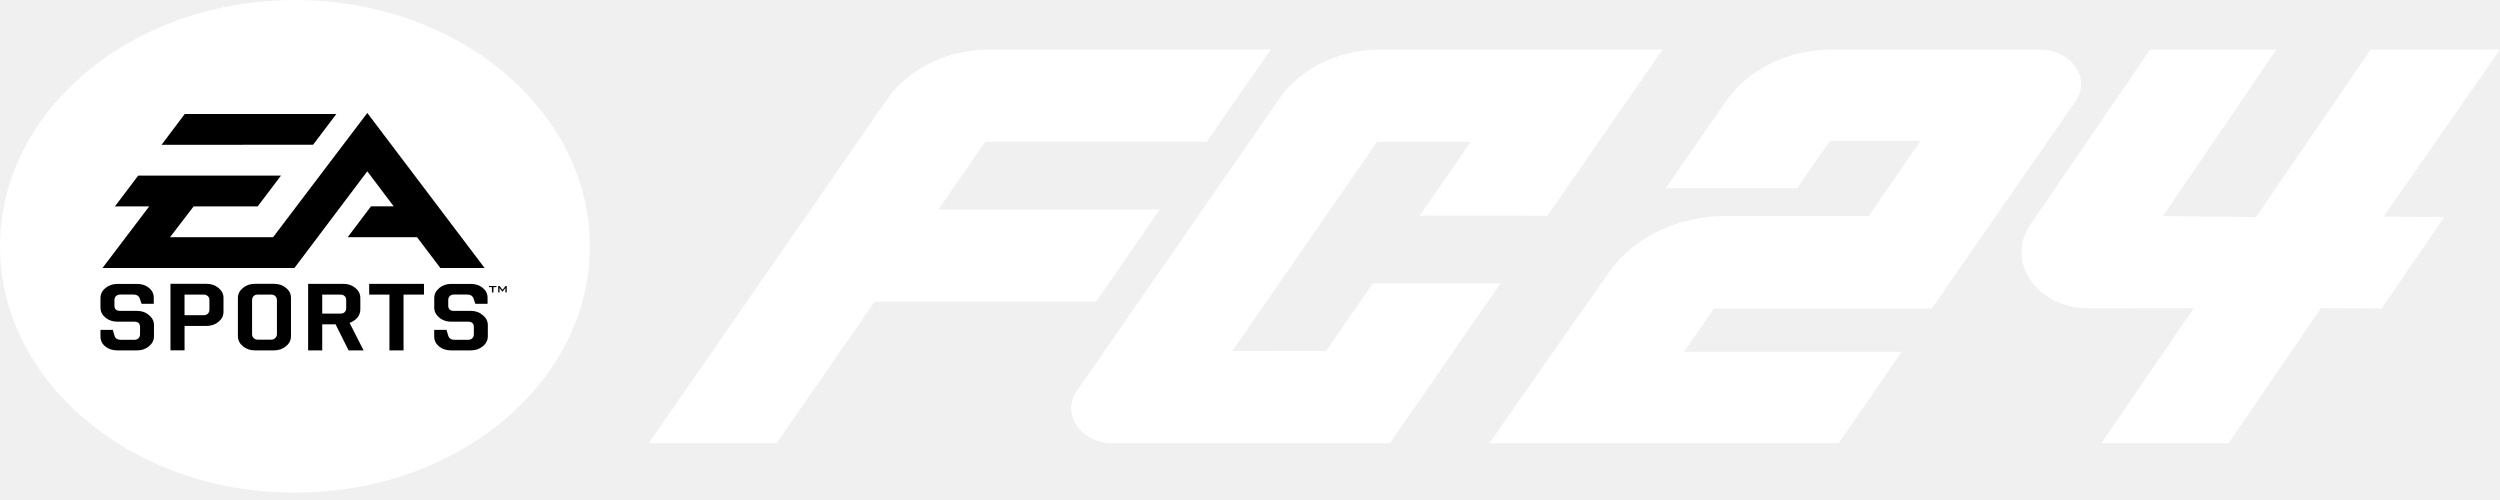
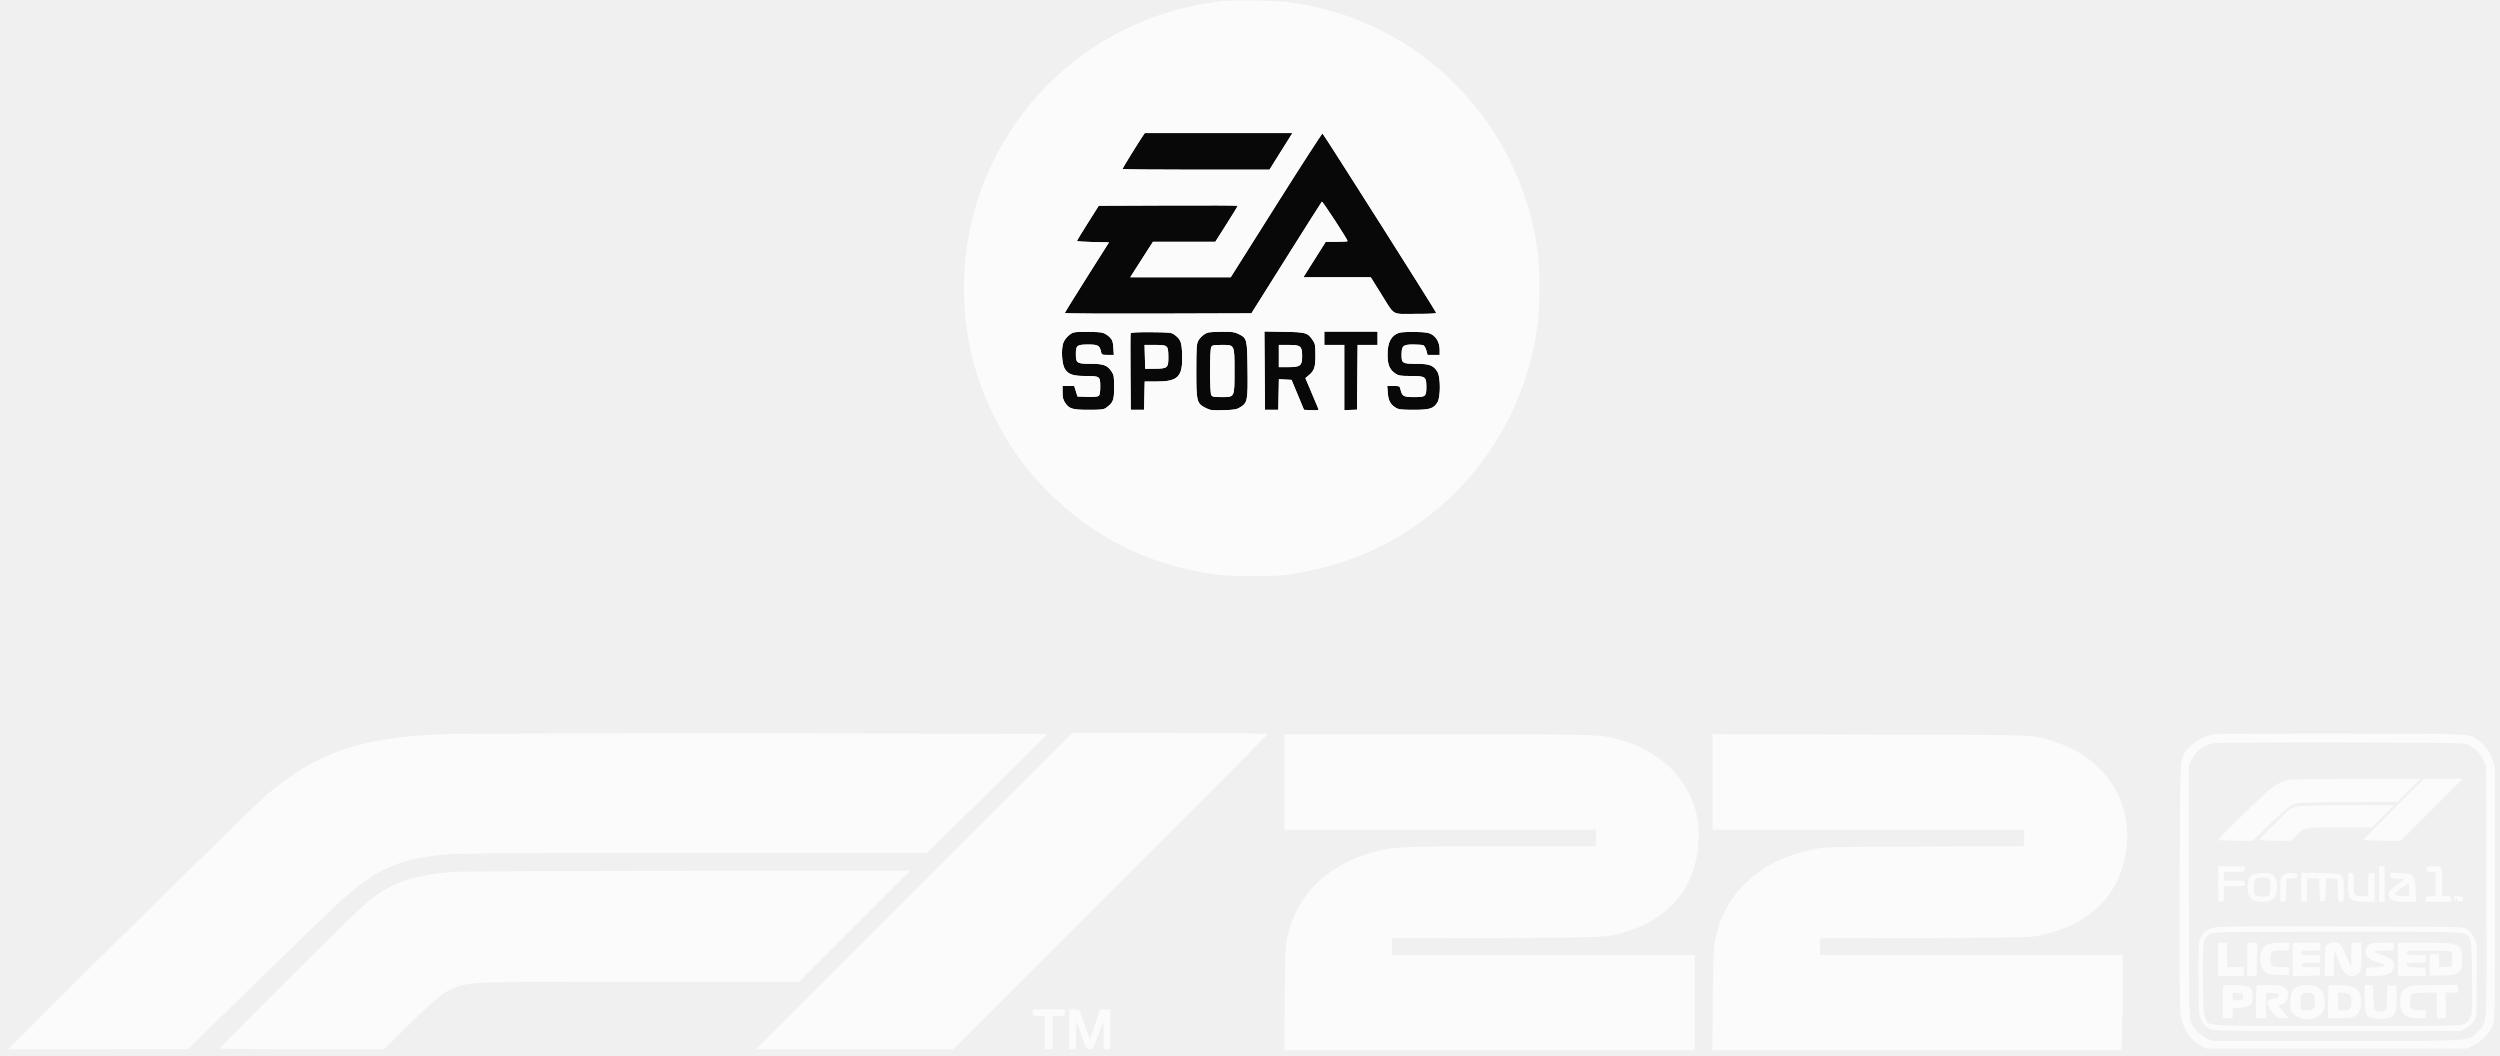
- <svg xmlns="http://www.w3.org/2000/svg" width="250" height="50" viewBox="0 0 250 50" fill="none">
-   <g id="EA_Sports_FC_24_logo 2" clip-path="url(#clip0_35_648)">
-     <g id="Clip path group">
-       <mask id="mask0_35_648" style="mask-type:luminance" maskUnits="userSpaceOnUse" x="0" y="0" width="250" height="50">
-         <g id="clip0_1092_23022">
-           <path id="Vector" d="M250 0H0V49.27H250V0Z" fill="white" />
-         </g>
-       </mask>
-       <g mask="url(#mask0_35_648)">
-         <g id="Group">
-           <path id="Vector_2" d="M29.659 2.841C15.245 2.841 3.558 12.601 3.558 24.64C3.558 36.68 15.242 46.44 29.656 46.44C44.07 46.44 55.754 36.68 55.754 24.64C55.754 12.601 44.073 2.841 29.659 2.841Z" fill="black" />
-           <path id="Vector_3" d="M34.067 29.458H32.222V31.361H34.067C34.23 31.361 34.364 31.311 34.468 31.215C34.569 31.113 34.619 30.981 34.619 30.825V30.006C34.619 29.848 34.572 29.718 34.468 29.614C34.367 29.51 34.23 29.46 34.067 29.46V29.458Z" fill="white" />
-           <path id="Vector_4" d="M27.126 29.458H25.774C25.599 29.458 25.462 29.508 25.359 29.612C25.258 29.716 25.207 29.845 25.207 30.004V33.415C25.207 33.569 25.255 33.698 25.359 33.802C25.465 33.909 25.599 33.966 25.774 33.966H27.126C27.289 33.966 27.426 33.911 27.53 33.802C27.64 33.698 27.693 33.569 27.693 33.415V30.004C27.693 29.845 27.64 29.716 27.53 29.612C27.426 29.508 27.289 29.458 27.126 29.458Z" fill="white" />
-           <path id="Vector_5" d="M20.375 29.458H18.453V31.522H20.375C20.538 31.522 20.678 31.47 20.782 31.368C20.889 31.264 20.942 31.135 20.942 30.976V30.006C20.942 29.845 20.889 29.718 20.782 29.614C20.678 29.51 20.538 29.46 20.375 29.46V29.458Z" fill="white" />
-           <path id="Vector_6" d="M29.493 0C13.205 0 0 11.03 0 24.635C0 38.24 13.205 49.27 29.493 49.27C45.781 49.27 58.986 38.24 58.986 24.635C58.986 11.03 45.784 0 29.493 0ZM18.471 11.402H33.633L31.311 14.473L16.154 14.481L18.474 11.402H18.471ZM15.397 33.618C15.397 34.013 15.233 34.348 14.91 34.621C14.58 34.899 14.176 35.038 13.713 35.038H11.714C11.239 35.038 10.841 34.904 10.523 34.641C10.202 34.375 10.048 34.048 10.048 33.646V32.986H11.277L11.459 33.599C11.542 33.852 11.75 33.981 12.088 33.981H13.44C13.609 33.981 13.745 33.931 13.852 33.824C13.953 33.723 14.004 33.589 14.004 33.435V32.708C14.004 32.351 13.817 32.17 13.44 32.17H11.741C11.277 32.17 10.873 32.033 10.538 31.758C10.211 31.48 10.048 31.148 10.048 30.756V29.795C10.048 29.411 10.211 29.078 10.538 28.806C10.873 28.528 11.277 28.391 11.741 28.391H13.713C14.176 28.391 14.571 28.525 14.898 28.788C15.219 29.054 15.376 29.381 15.376 29.781V30.378H14.155L13.971 29.838C13.876 29.58 13.662 29.453 13.348 29.453H12.014C11.839 29.453 11.702 29.505 11.601 29.609C11.491 29.713 11.444 29.845 11.444 30.004V30.565C11.444 30.914 11.631 31.088 12.014 31.088H13.713C14.173 31.088 14.568 31.227 14.901 31.51C15.233 31.79 15.397 32.12 15.397 32.505V33.631V33.618ZM22.35 31.182C22.35 31.574 22.183 31.907 21.857 32.18C21.521 32.455 21.117 32.594 20.651 32.594H18.456V35.035H17.048V28.381H20.651C21.117 28.381 21.521 28.518 21.857 28.796C22.183 29.069 22.35 29.401 22.35 29.783V31.182ZM29.098 33.608C29.098 34.013 28.938 34.348 28.599 34.621C28.266 34.899 27.874 35.038 27.399 35.038H25.495C25.02 35.038 24.619 34.899 24.289 34.621C23.959 34.348 23.79 34.013 23.79 33.608V29.783C23.79 29.401 23.959 29.069 24.289 28.796C24.619 28.518 25.023 28.381 25.495 28.381H27.399C27.874 28.381 28.266 28.518 28.599 28.791C28.938 29.059 29.098 29.396 29.098 29.783V33.608ZM29.448 26.799H10.25L14.919 20.639H11.491L13.823 17.557H28.103L25.768 20.639H19.365L17.001 23.722H27.307L36.731 11.296L48.46 26.799H44.034L41.703 23.72H34.768L37.099 20.634H39.371L36.728 17.133L29.445 26.796L29.448 26.799ZM34.857 35.038L33.559 32.433H32.222V35.038H30.814V28.384H34.337C34.809 28.384 35.21 28.52 35.537 28.798C35.867 29.071 36.033 29.403 36.033 29.785V30.947C36.033 31.247 35.932 31.525 35.736 31.765C35.528 32.006 35.267 32.177 34.961 32.289L36.357 35.038H34.86H34.857ZM42.398 29.458H40.354V35.038H38.944V29.458H36.918V28.384H42.398V29.458ZM48.783 33.618C48.783 34.013 48.62 34.348 48.291 34.621C47.958 34.899 47.557 35.038 47.084 35.038H45.092C44.616 35.038 44.224 34.904 43.901 34.641C43.583 34.375 43.422 34.048 43.422 33.646V32.986H44.649L44.833 33.599C44.919 33.852 45.124 33.981 45.466 33.981H46.817C46.987 33.981 47.129 33.931 47.233 33.824C47.334 33.723 47.385 33.589 47.385 33.435V32.708C47.385 32.351 47.197 32.17 46.817 32.17H45.121C44.652 32.17 44.248 32.033 43.925 31.758C43.598 31.48 43.425 31.148 43.425 30.756V29.795C43.425 29.411 43.595 29.078 43.925 28.806C44.248 28.528 44.652 28.391 45.121 28.391H47.087C47.56 28.391 47.952 28.525 48.276 28.788C48.596 29.054 48.757 29.381 48.757 29.781V30.378H47.533L47.349 29.838C47.251 29.58 47.04 29.453 46.728 29.453H45.392C45.222 29.453 45.077 29.505 44.979 29.609C44.878 29.713 44.824 29.845 44.824 30.004V30.565C44.824 30.914 45.017 31.088 45.392 31.088H47.087C47.551 31.088 47.949 31.227 48.276 31.51C48.617 31.79 48.783 32.12 48.783 32.505V33.631V33.618ZM49.645 28.711H49.345V29.245H49.193V28.711H48.893V28.602H49.645V28.711ZM50.539 29.245V28.848C50.539 28.83 50.539 28.811 50.542 28.778C50.527 28.803 50.524 28.825 50.503 28.848L50.26 29.163H50.236L49.983 28.84C49.971 28.823 49.954 28.798 49.936 28.776C49.936 28.801 49.951 28.823 49.951 28.845V29.242H49.82V28.597H49.951L50.254 28.987L50.556 28.597H50.672V29.242H50.533L50.539 29.245Z" fill="white" />
-           <path id="Vector_7" d="M111.295 44.321H138.985L150.057 28.337H137.289L132.608 35.092L123.234 35.1L137.708 14.179H147.078L141.967 21.562L154.744 21.572L166.259 4.952H138.091C133.912 4.95 130.051 6.81 127.96 9.83L107.683 39.094C106.073 41.416 108.081 44.324 111.292 44.324" fill="white" />
-           <path id="Vector_8" d="M207.546 10.145C209.144 7.84 207.153 4.955 203.965 4.952C196.842 4.947 188.338 4.942 183.201 4.955C178.852 4.967 174.866 6.895 172.68 10.021C171.59 11.581 169.312 14.861 166.568 18.823H179.72L182.993 14.087H192.065L186.868 21.601H172.606C167.806 21.594 163.363 23.717 160.936 27.178C156.645 33.294 150.206 42.483 148.94 44.321H183.854L190.183 35.177H168.4L171.403 30.845H193.18C194.614 28.771 202.646 17.208 207.542 10.145" fill="white" />
-           <path id="Vector_9" d="M93.842 20.944L98.526 14.176H120.671L127.086 4.944H99.031C94.781 4.944 90.852 6.837 88.722 9.911L64.878 44.319H77.656L87.469 30.17H109.611L115.984 20.941H93.839L93.842 20.944Z" fill="white" />
-           <path id="Vector_10" d="M250 4.954L238.361 21.66L244.426 21.7L238.171 30.845L232.093 30.82L222.863 44.319H210.13L219.375 30.823L208.879 30.835C203.724 30.84 200.486 26.188 203.046 22.447L215.016 4.952L227.653 4.944L216.292 21.608L225.607 21.7L237.065 4.954H250.004H250Z" fill="white" />
-         </g>
-       </g>
-     </g>
-   </g>
-   <defs>
-     <clipPath id="clip0_35_648">
-       <rect width="250" height="50" fill="white" />
-     </clipPath>
-   </defs>
+ <svg xmlns="http://www.w3.org/2000/svg" width="2254" height="952" viewBox="0 0 2254 952" version="1.1">
+   <path d="M 1030.245 122.750 C 1026.568 128.098, 1012 151.747, 1012 152.369 C 1012 152.716, 1041.820 153, 1078.266 153 L 1144.532 153 1153.462 138.750 C 1158.373 130.912, 1163.030 123.487, 1163.811 122.250 L 1165.230 120 1098.683 120 L 1032.136 120 1030.245 122.750 M 1150.549 185.054 L 1109.599 250 1064.314 250 L 1019.030 250 1026.841 237.750 C 1031.138 231.012, 1035.743 223.818, 1037.076 221.762 L 1039.500 218.025 1067.614 218.012 L 1095.729 218 1105.864 202.019 C 1111.439 193.230, 1116 185.802, 1116 185.512 C 1116 185.222, 1087.791 185.101, 1053.312 185.242 L 990.625 185.500 980.824 201 C 975.433 209.525, 971.018 216.825, 971.012 217.223 C 971.005 217.621, 977.495 218.071, 985.432 218.223 L 999.864 218.500 979.941 250 C 968.984 267.325, 960.014 281.840, 960.009 282.256 C 960.004 282.671, 997.861 282.896, 1044.136 282.756 L 1128.272 282.500 1159.683 232.504 C 1176.958 205.006, 1191.409 182.204, 1191.796 181.833 C 1192.412 181.244, 1215 215.877, 1215 217.411 C 1215 217.735, 1210.562 218, 1205.139 218 L 1195.277 218 1185.185 234 L 1175.092 250 1205.485 250 L 1235.878 250 1244.689 264.089 C 1258.079 285.498, 1253.919 283, 1276.180 283 C 1291.008 283, 1295.103 282.724, 1294.712 281.750 C 1293.574 278.912, 1193.165 120.560, 1192.368 120.344 C 1191.891 120.215, 1173.072 149.334, 1150.549 185.054 M 968.403 299.686 C 964.947 300.367, 959.991 305.245, 958.603 309.331 C 956.629 315.144, 957.408 328.306, 959.972 332.454 C 963.115 337.540, 967.240 339, 978.467 339 C 991.585 339, 992 339.289, 992 348.413 C 992 353.489, 991.568 356.114, 990.599 356.918 C 989.702 357.662, 986.013 357.976, 980.349 357.790 L 971.500 357.500 970 352.755 L 968.500 348.010 963.250 348.005 L 958 348 958 353.852 C 958 358.292, 958.552 360.524, 960.287 363.102 C 964.031 368.664, 966.827 369.500, 981.678 369.500 C 993.429 369.500, 995.155 369.277, 997.616 367.438 C 1003.714 362.883, 1004.500 360.790, 1004.500 349.103 C 1004.500 339.283, 1004.284 338.036, 1002 334.681 C 998.284 329.223, 994.838 328, 983.170 328 C 970.895 328, 970 327.392, 970 319.051 C 970 311.399, 971.006 310.642, 981.194 310.629 C 989.985 310.619, 991.509 311.497, 992.687 317.250 C 993.219 319.848, 993.554 320, 998.741 320 L 1004.233 320 1003.820 313.517 C 1003.471 308.033, 1002.961 306.569, 1000.511 304.011 C 998.917 302.348, 996.013 300.543, 994.057 299.999 C 990.639 299.050, 972.740 298.831, 968.403 299.686 M 1019.382 300.446 C 1019.157 301.033, 1019.091 316.810, 1019.236 335.507 L 1019.500 369.500 1025.500 369.500 L 1031.500 369.500 1031.780 356.750 L 1032.060 344 1042.714 344 C 1062.243 344, 1066.445 339.635, 1065.836 319.981 C 1065.474 308.310, 1064.585 306.019, 1058.719 301.640 C 1056.316 299.845, 1054.328 299.642, 1037.927 299.518 C 1025.880 299.426, 1019.654 299.738, 1019.382 300.446 M 1089.500 299.733 C 1086.201 300.559, 1082.077 303.957, 1080.281 307.329 C 1078.832 310.050, 1078.591 313.908, 1078.583 334.543 C 1078.572 362.219, 1078.931 363.633, 1087.023 367.813 C 1091.076 369.906, 1092.589 370.096, 1103 369.812 C 1112.877 369.542, 1115.014 369.179, 1118.144 367.233 C 1124.757 363.123, 1125.136 361.184, 1124.799 333.246 C 1124.461 305.292, 1124.372 304.948, 1116.434 301.015 C 1113.081 299.353, 1110.539 299.020, 1101.934 299.116 C 1096.195 299.180, 1090.600 299.457, 1089.500 299.733 M 1140.237 334.169 L 1140.500 369.500 1146.500 369.500 L 1152.500 369.500 1152.779 355.701 L 1153.057 341.902 1158.758 342.201 L 1164.458 342.500 1170.073 356 L 1175.688 369.500 1182.470 369.799 C 1187.719 370.030, 1189.133 369.804, 1188.726 368.799 C 1188.437 368.084, 1185.670 361.518, 1182.577 354.206 L 1176.952 340.911 1180.012 338.337 C 1185.023 334.120, 1186 331.161, 1186 320.198 C 1186 311.575, 1185.709 309.869, 1183.750 306.990 C 1178.903 299.869, 1177.804 299.536, 1157.917 299.169 L 1139.974 298.838 1140.237 334.169 M 1194 305 L 1194 311 1203 311 L 1212 311 1212 340.399 L 1212 369.797 1217.750 369.586 L 1223.500 369.375 1223.765 340.188 L 1224.030 311 1233.015 311 L 1242 311 1242 305 L 1242 299 1218 299 L 1194 299 1194 305 M 1261.619 299.984 C 1254.340 302.291, 1251 308.502, 1251 319.733 C 1251 328.778, 1252.827 333.219, 1257.999 336.750 C 1260.911 338.738, 1262.543 339, 1271.993 339 C 1285.004 339, 1286 339.668, 1286 348.394 C 1286 357.541, 1285.474 358, 1274.988 358 C 1265.227 358, 1264.134 357.360, 1262.600 350.750 C 1261.997 348.152, 1261.651 348, 1256.344 348 L 1250.726 348 1251.240 354.398 C 1251.801 361.393, 1253.592 364.664, 1258.500 367.666 C 1261.004 369.197, 1263.648 369.500, 1274.500 369.500 C 1289.136 369.500, 1292.553 368.422, 1296.040 362.701 C 1298.911 357.993, 1298.888 339.969, 1296.005 335.241 C 1292.412 329.348, 1288.871 328.008, 1276.872 328.004 C 1264.277 327.999, 1263.543 327.516, 1263.673 319.303 C 1263.795 311.678, 1265.123 310.591, 1274.291 310.615 C 1278.314 310.626, 1282.345 310.919, 1283.250 311.266 C 1284.155 311.613, 1285.386 313.720, 1285.986 315.949 L 1287.077 320 1292.539 320 L 1298 320 1298 315.234 C 1298 309.273, 1295.334 304.126, 1290.887 301.500 C 1288.105 299.858, 1285.446 299.462, 1276 299.286 C 1269.675 299.167, 1263.204 299.482, 1261.619 299.984 M 1032.216 321.750 L 1032.500 332.500 1041.275 332.439 C 1052.715 332.359, 1053.495 331.655, 1053.381 321.513 C 1053.267 311.342, 1052.875 311, 1041.344 311 L 1031.932 311 1032.216 321.750 M 1092.035 312.934 C 1091.422 314.079, 1091 322.880, 1091 334.500 C 1091 346.120, 1091.422 354.921, 1092.035 356.066 C 1092.933 357.743, 1094.189 358, 1101.478 358 C 1113.267 358, 1113 358.544, 1113 334.500 C 1113 310.456, 1113.267 311, 1101.478 311 C 1094.189 311, 1092.933 311.257, 1092.035 312.934 M 1153 321 L 1153 331 1161.500 331 C 1172.376 331, 1174 329.730, 1174 321.223 C 1174 312.048, 1172.764 311, 1161.943 311 L 1153 311 1153 321" stroke="none" fill="#080808" fill-rule="evenodd" />
+   <path d="M 1101.715 1.025 C 1022.660 10.032, 953.884 52.337, 910.733 118.500 C 875.691 172.230, 861.956 238.708, 872.615 303 C 876.680 327.516, 883.786 349.504, 895.408 373.523 C 908.095 399.741, 921.973 419.651, 942 440.365 C 983.392 483.177, 1032.604 508.366, 1093 517.654 C 1107.478 519.880, 1146.712 520.174, 1161 518.163 C 1232.711 508.069, 1293.872 472.460, 1336.349 416.071 C 1363.327 380.257, 1380.817 336.577, 1386.474 290.889 C 1388.249 276.546, 1388.486 246.345, 1386.933 232.211 C 1377.687 148.034, 1327.947 73.060, 1254.170 32.094 C 1227.934 17.527, 1198.714 7.663, 1166.323 2.440 C 1154.775 0.578, 1113.558 -0.325, 1101.715 1.025 M 1030.245 122.750 C 1026.568 128.098, 1012 151.747, 1012 152.369 C 1012 152.716, 1041.820 153, 1078.266 153 L 1144.532 153 1153.462 138.750 C 1158.373 130.912, 1163.030 123.487, 1163.811 122.250 L 1165.230 120 1098.683 120 L 1032.136 120 1030.245 122.750 M 1150.549 185.054 L 1109.599 250 1064.314 250 L 1019.030 250 1026.841 237.750 C 1031.138 231.012, 1035.743 223.818, 1037.076 221.762 L 1039.500 218.025 1067.614 218.012 L 1095.729 218 1105.864 202.019 C 1111.439 193.230, 1116 185.802, 1116 185.512 C 1116 185.222, 1087.791 185.101, 1053.312 185.242 L 990.625 185.500 980.824 201 C 975.433 209.525, 971.018 216.825, 971.012 217.223 C 971.005 217.621, 977.495 218.071, 985.432 218.223 L 999.864 218.500 979.941 250 C 968.984 267.325, 960.014 281.840, 960.009 282.256 C 960.004 282.671, 997.861 282.896, 1044.136 282.756 L 1128.272 282.500 1159.683 232.504 C 1176.958 205.006, 1191.409 182.204, 1191.796 181.833 C 1192.412 181.244, 1215 215.877, 1215 217.411 C 1215 217.735, 1210.562 218, 1205.139 218 L 1195.277 218 1185.185 234 L 1175.092 250 1205.485 250 L 1235.878 250 1244.689 264.089 C 1258.079 285.498, 1253.919 283, 1276.180 283 C 1291.008 283, 1295.103 282.724, 1294.712 281.750 C 1293.574 278.912, 1193.165 120.560, 1192.368 120.344 C 1191.891 120.215, 1173.072 149.334, 1150.549 185.054 M 968.403 299.686 C 964.947 300.367, 959.991 305.245, 958.603 309.331 C 956.629 315.144, 957.408 328.306, 959.972 332.454 C 963.115 337.540, 967.240 339, 978.467 339 C 991.585 339, 992 339.289, 992 348.413 C 992 353.489, 991.568 356.114, 990.599 356.918 C 989.702 357.662, 986.013 357.976, 980.349 357.790 L 971.500 357.500 970 352.755 L 968.500 348.010 963.250 348.005 L 958 348 958 353.852 C 958 358.292, 958.552 360.524, 960.287 363.102 C 964.031 368.664, 966.827 369.500, 981.678 369.500 C 993.429 369.500, 995.155 369.277, 997.616 367.438 C 1003.714 362.883, 1004.500 360.790, 1004.500 349.103 C 1004.500 339.283, 1004.284 338.036, 1002 334.681 C 998.284 329.223, 994.838 328, 983.170 328 C 970.895 328, 970 327.392, 970 319.051 C 970 311.399, 971.006 310.642, 981.194 310.629 C 989.985 310.619, 991.509 311.497, 992.687 317.250 C 993.219 319.848, 993.554 320, 998.741 320 L 1004.233 320 1003.820 313.517 C 1003.471 308.033, 1002.961 306.569, 1000.511 304.011 C 998.917 302.348, 996.013 300.543, 994.057 299.999 C 990.639 299.050, 972.740 298.831, 968.403 299.686 M 1019.382 300.446 C 1019.157 301.033, 1019.091 316.810, 1019.236 335.507 L 1019.500 369.500 1025.500 369.500 L 1031.500 369.500 1031.780 356.750 L 1032.060 344 1042.714 344 C 1062.243 344, 1066.445 339.635, 1065.836 319.981 C 1065.474 308.310, 1064.585 306.019, 1058.719 301.640 C 1056.316 299.845, 1054.328 299.642, 1037.927 299.518 C 1025.880 299.426, 1019.654 299.738, 1019.382 300.446 M 1089.500 299.733 C 1086.201 300.559, 1082.077 303.957, 1080.281 307.329 C 1078.832 310.050, 1078.591 313.908, 1078.583 334.543 C 1078.572 362.219, 1078.931 363.633, 1087.023 367.813 C 1091.076 369.906, 1092.589 370.096, 1103 369.812 C 1112.877 369.542, 1115.014 369.179, 1118.144 367.233 C 1124.757 363.123, 1125.136 361.184, 1124.799 333.246 C 1124.461 305.292, 1124.372 304.948, 1116.434 301.015 C 1113.081 299.353, 1110.539 299.020, 1101.934 299.116 C 1096.195 299.180, 1090.600 299.457, 1089.500 299.733 M 1140.237 334.169 L 1140.500 369.500 1146.500 369.500 L 1152.500 369.500 1152.779 355.701 L 1153.057 341.902 1158.758 342.201 L 1164.458 342.500 1170.073 356 L 1175.688 369.500 1182.470 369.799 C 1187.719 370.030, 1189.133 369.804, 1188.726 368.799 C 1188.437 368.084, 1185.670 361.518, 1182.577 354.206 L 1176.952 340.911 1180.012 338.337 C 1185.023 334.120, 1186 331.161, 1186 320.198 C 1186 311.575, 1185.709 309.869, 1183.750 306.990 C 1178.903 299.869, 1177.804 299.536, 1157.917 299.169 L 1139.974 298.838 1140.237 334.169 M 1194 305 L 1194 311 1203 311 L 1212 311 1212 340.399 L 1212 369.797 1217.750 369.586 L 1223.500 369.375 1223.765 340.188 L 1224.030 311 1233.015 311 L 1242 311 1242 305 L 1242 299 1218 299 L 1194 299 1194 305 M 1261.619 299.984 C 1254.340 302.291, 1251 308.502, 1251 319.733 C 1251 328.778, 1252.827 333.219, 1257.999 336.750 C 1260.911 338.738, 1262.543 339, 1271.993 339 C 1285.004 339, 1286 339.668, 1286 348.394 C 1286 357.541, 1285.474 358, 1274.988 358 C 1265.227 358, 1264.134 357.360, 1262.600 350.750 C 1261.997 348.152, 1261.651 348, 1256.344 348 L 1250.726 348 1251.240 354.398 C 1251.801 361.393, 1253.592 364.664, 1258.500 367.666 C 1261.004 369.197, 1263.648 369.500, 1274.500 369.500 C 1289.136 369.500, 1292.553 368.422, 1296.040 362.701 C 1298.911 357.993, 1298.888 339.969, 1296.005 335.241 C 1292.412 329.348, 1288.871 328.008, 1276.872 328.004 C 1264.277 327.999, 1263.543 327.516, 1263.673 319.303 C 1263.795 311.678, 1265.123 310.591, 1274.291 310.615 C 1278.314 310.626, 1282.345 310.919, 1283.250 311.266 C 1284.155 311.613, 1285.386 313.720, 1285.986 315.949 L 1287.077 320 1292.539 320 L 1298 320 1298 315.234 C 1298 309.273, 1295.334 304.126, 1290.887 301.500 C 1288.105 299.858, 1285.446 299.462, 1276 299.286 C 1269.675 299.167, 1263.204 299.482, 1261.619 299.984 M 1032.216 321.750 L 1032.500 332.500 1041.275 332.439 C 1052.715 332.359, 1053.495 331.655, 1053.381 321.513 C 1053.267 311.342, 1052.875 311, 1041.344 311 L 1031.932 311 1032.216 321.750 M 1092.035 312.934 C 1091.422 314.079, 1091 322.880, 1091 334.500 C 1091 346.120, 1091.422 354.921, 1092.035 356.066 C 1092.933 357.743, 1094.189 358, 1101.478 358 C 1113.267 358, 1113 358.544, 1113 334.500 C 1113 310.456, 1113.267 311, 1101.478 311 C 1094.189 311, 1092.933 311.257, 1092.035 312.934 M 1153 321 L 1153 331 1161.500 331 C 1172.376 331, 1174 329.730, 1174 321.223 C 1174 312.048, 1172.764 311, 1161.943 311 L 1153 311 1153 321 M 410 661.684 C 328.955 663.491, 288.629 676.415, 241.411 715.715 C 230.966 724.408, 81.805 871.093, 19.016 934.418 L 7.533 946 88.516 945.940 L 169.500 945.880 230.500 886.354 C 264.050 853.615, 297.331 821.429, 304.457 814.829 C 339.048 782.792, 360.062 773.574, 406.500 770.066 C 415.699 769.371, 491.704 769.007, 628.132 769.004 L 835.764 769 889.882 715.895 C 919.647 686.687, 944 662.387, 944 661.895 C 944 661.125, 443.941 660.927, 410 661.684 M 824 803.500 L 681.503 946 770.503 946 L 859.503 946 1001.251 804.249 C 1079.213 726.285, 1143 662.160, 1143 661.749 C 1143 661.337, 1103.287 661, 1054.749 661 L 966.497 661 824 803.500 M 1996.500 662.094 C 1987.994 663.353, 1979.034 668.056, 1973.575 674.128 C 1964.983 683.684, 1965.553 675.173, 1965.215 799 C 1965.006 875.362, 1965.249 910.467, 1966.016 915 C 1968.223 928.037, 1974.520 937.520, 1984.500 942.836 L 1989.500 945.500 2106.500 945.500 L 2223.500 945.500 2229.722 942.626 C 2237.815 938.888, 2245.023 931.365, 2247.595 923.973 C 2249.425 918.716, 2249.500 914.021, 2249.500 805 L 2249.500 691.500 2247.221 685 C 2244.554 677.392, 2240.713 671.970, 2235.029 667.790 C 2226.069 661.200, 2232.756 661.549, 2112 661.370 C 2051.775 661.280, 1999.800 661.606, 1996.500 662.094 M 1158 705 L 1158 748 1298.500 748 L 1439 748 1439 755.500 L 1439 763 1353.750 763.020 C 1264.820 763.040, 1257.025 763.351, 1240.924 767.518 C 1202.487 777.465, 1175.564 800.139, 1164.464 831.909 C 1158.828 848.041, 1158.741 848.995, 1158.285 899.750 L 1157.861 947 1342.930 947 L 1528 947 1528 904 L 1528 861 1391.500 861 L 1255 861 1255 853.552 L 1255 846.103 1349.250 845.715 C 1451.945 845.293, 1448.954 845.452, 1468.155 839.395 C 1494.862 830.970, 1515.306 813.148, 1524.568 790.217 C 1532.922 769.535, 1533.875 744.967, 1527.088 725.271 C 1517.764 698.211, 1493.568 676.531, 1462.711 667.589 C 1443.192 661.933, 1445.202 662, 1295.622 662 L 1158 662 1158 705 M 1544 704.971 L 1544 748 1684.500 748 L 1825 748 1825 755.460 L 1825 762.920 1735.250 763.229 C 1646.284 763.535, 1645.406 763.558, 1634.700 765.815 C 1607.543 771.540, 1588.189 781.463, 1572 797.963 C 1559.089 811.121, 1551.054 826.227, 1546.718 845.487 C 1544.880 853.652, 1544.649 858.851, 1544.266 900.750 L 1543.843 947 1728.264 947 L 1912.684 947 1913.339 928.250 C 1913.699 917.938, 1913.996 898.587, 1913.997 885.250 L 1914 861 1777.500 861 L 1641 861 1641 853.556 L 1641 846.111 1735.750 845.723 C 1827.103 845.349, 1830.841 845.260, 1840 843.262 C 1887.484 832.902, 1914.740 803.330, 1917.644 759.020 C 1920.320 718.190, 1895.208 683.002, 1853.500 669.136 C 1832.373 662.113, 1844.834 662.626, 1686.750 662.266 L 1544 661.941 1544 704.971 M 1996.407 670.018 C 1986.647 671.983, 1980.397 676.426, 1976.201 684.380 L 1973.500 689.500 1973.500 802.500 C 1973.500 891.321, 1973.773 916.400, 1974.777 919.708 C 1976.823 926.449, 1981.760 932.130, 1988.500 935.500 L 1994.500 938.500 2106.500 938.500 C 2234.216 938.500, 2224.977 939.118, 2234.133 929.963 C 2242.565 921.531, 2242.079 929.636, 2241.771 802.422 L 2241.500 690.500 2239.111 685.212 C 2236.399 679.211, 2230.037 673.080, 2224.326 670.965 C 2221.121 669.778, 2202.643 669.519, 2110.500 669.371 C 2050 669.273, 1998.658 669.565, 1996.407 670.018 M 2064.176 703.070 C 2055.890 704.701, 2049.338 708.612, 2039.793 717.626 C 2024.065 732.478, 2000 756.434, 2000 757.238 C 2000 757.657, 2007.020 758, 2015.599 758 L 2031.199 758 2046.642 742.925 C 2056.930 732.882, 2063.658 727.123, 2066.793 725.675 C 2071.370 723.560, 2072.743 723.491, 2116.581 723.187 L 2161.662 722.873 2172.063 712.437 L 2182.464 702 2125.482 702.110 C 2094.142 702.170, 2066.554 702.602, 2064.176 703.070 M 2158.243 729.257 C 2143.259 744.248, 2131 756.848, 2131 757.257 C 2131 757.666, 2138.541 758, 2147.757 758 L 2164.513 758 2192.500 730 L 2220.487 702 2202.986 702 L 2185.486 702 2158.243 729.257 M 2069.500 727.529 C 2067.300 728.321, 2065.311 728.977, 2065.080 728.985 C 2064.268 729.014, 2037 756.417, 2037 757.204 C 2037 757.642, 2043.431 758, 2051.292 758 L 2065.584 758 2070.042 753.420 C 2077.465 745.794, 2076.376 746, 2109.219 746 L 2138.538 746 2148.500 736 L 2158.462 726 2115.981 726.044 C 2081.594 726.079, 2072.738 726.362, 2069.500 727.529 M 2000 797 L 2000 813 2002.500 813 C 2004.929 813, 2005 812.800, 2005 806 L 2005 799 2014.500 799 C 2023.967 799, 2024 798.991, 2024 796.500 C 2024 794.009, 2023.967 794, 2014.500 794 L 2005 794 2005 790 L 2005 786 2014.500 786 C 2023.967 786, 2024 785.991, 2024 783.500 L 2024 781 2012 781 L 2000 781 2000 797 M 2145 797 L 2145 813 2147.500 813 L 2150 813 2150 797 L 2150 781 2147.500 781 L 2145 781 2145 797 M 2188 783.500 C 2188 785.750, 2188.400 786, 2192 786 L 2196 786 2196 797 L 2196 808 2191.500 808 C 2187.367 808, 2187 808.204, 2187 810.500 L 2187 813 2198.500 813 L 2210 813 2210 810.500 C 2210 808.250, 2209.600 808, 2206 808 L 2202 808 2202 796.434 C 2202 790.073, 2201.534 783.998, 2200.965 782.934 C 2200.119 781.354, 2198.839 781, 2193.965 781 C 2188.269 781, 2188 781.113, 2188 783.500 M 408.500 786.108 C 375.264 788.602, 355.099 795.133, 335.344 809.800 C 329.422 814.197, 305.275 837.516, 262.250 880.387 C 226.912 915.599, 198 944.766, 198 945.204 C 198 945.642, 231.371 946, 272.157 946 L 346.314 946 369.407 923.236 C 402.119 890.989, 406.884 888.231, 433.727 886.007 C 440.619 885.436, 502.505 885.025, 583.004 885.016 L 720.508 885 770.500 835 L 820.492 785 619.996 785.141 C 509.723 785.218, 414.550 785.653, 408.500 786.108 M 2030.819 788.536 C 2029.344 789.337, 2027.905 790.781, 2027.622 791.746 C 2025.195 800.007, 2026.395 807.592, 2030.659 810.946 C 2033.849 813.456, 2043.582 813.785, 2047.941 811.530 C 2054.508 808.135, 2054.656 791.562, 2048.150 788.080 C 2045.237 786.521, 2033.985 786.817, 2030.819 788.536 M 2058.693 789.027 C 2056.063 791.096, 2056 791.399, 2056 802.073 L 2056 813 2058.465 813 C 2060.906 813, 2060.933 812.901, 2061.215 802.750 L 2061.500 792.500 2066.500 792 C 2070.667 791.583, 2071.500 791.167, 2071.500 789.500 C 2071.500 786.427, 2062.424 786.092, 2058.693 789.027 M 2075 799.934 L 2075 813 2077.500 813 L 2080 813 2080 802.500 L 2080 792 2085.465 792 L 2090.930 792 2091.215 802.250 C 2091.498 812.441, 2091.514 812.500, 2094 812.500 C 2096.486 812.500, 2096.502 812.444, 2096.786 802.199 L 2097.071 791.898 2102.286 792.199 L 2107.500 792.500 2107.785 802.750 C 2108.067 812.901, 2108.094 813, 2110.535 813 C 2112.997 813, 2113 812.987, 2113 802.611 C 2113 787.171, 2113.556 787.581, 2092.090 787.184 L 2075 786.868 2075 799.934 M 2117 796.453 C 2117 801.652, 2117.512 807.030, 2118.138 808.403 C 2119.664 811.753, 2123.736 813, 2133.149 813 L 2141 813 2141 799.934 L 2141 786.867 2138.250 787.184 L 2135.500 787.500 2135.215 797.750 L 2134.930 808 2129.665 808 C 2126.769 808, 2123.860 807.460, 2123.200 806.800 C 2122.439 806.039, 2122 802.200, 2122 796.300 C 2122 787.047, 2121.987 787, 2119.500 787 C 2117.010 787, 2117 787.036, 2117 796.453 M 2155 789.355 C 2155 791.809, 2155.261 791.920, 2161.684 792.204 L 2168.367 792.500 2161.333 797.626 C 2154.055 802.929, 2152.717 805.003, 2154.122 808.802 C 2155.304 811.996, 2158.898 813, 2169.156 813 L 2178.182 813 2177.841 802.525 C 2177.385 788.528, 2176.586 787.642, 2163.973 787.151 L 2155 786.801 2155 789.355 M 2033.571 792.571 C 2031.337 794.806, 2031.397 805.256, 2033.655 807.128 C 2035.865 808.959, 2044.873 808.813, 2046.067 806.925 C 2046.563 806.141, 2046.976 802.703, 2046.985 799.285 C 2046.997 794.155, 2046.662 792.890, 2045.066 792.035 C 2042.129 790.464, 2035.363 790.779, 2033.571 792.571 M 2165.199 800.625 C 2161.733 803.137, 2159.068 805.711, 2159.278 806.346 C 2159.496 807.006, 2162.299 807.627, 2165.829 807.798 L 2172 808.095 2172 802.048 C 2172 798.721, 2171.887 796.013, 2171.750 796.029 C 2171.613 796.046, 2168.664 798.114, 2165.199 800.625 M 2212.828 810.778 L 2213.369 813.500 2213.991 811 L 2214.613 808.500 2215.234 810.829 C 2216.030 813.819, 2220.351 813.539, 2220.791 810.469 C 2221.042 808.715, 2220.483 808.412, 2216.685 808.247 C 2212.400 808.061, 2212.302 808.125, 2212.828 810.778 M 1994.011 836.951 C 1987.710 839.136, 1984.525 842.336, 1982.994 848.021 C 1982.304 850.585, 1982.024 863.360, 1982.210 883.785 C 1982.499 915.492, 1982.505 915.570, 1985.012 920.438 C 1986.773 923.858, 1988.717 925.942, 1991.512 927.408 C 1995.489 929.494, 1995.807 929.500, 2107.027 929.500 L 2218.554 929.500 2223.527 926.973 C 2227.285 925.063, 2229.050 923.362, 2230.750 920.011 C 2232.947 915.681, 2233 914.803, 2233 882.967 L 2233 850.359 2230.250 844.946 C 2228.455 841.412, 2226.285 838.833, 2224 837.516 C 2220.555 835.532, 2218.761 835.496, 2110 835.274 C 2003.634 835.056, 1999.295 835.119, 1994.011 836.951 M 1992.842 842.021 C 1986.241 845.508, 1985.846 847.976, 1986.196 883.537 C 1986.470 911.489, 1986.683 914.869, 1988.385 918.294 C 1991.945 925.461, 1983.779 925, 2107.216 925 C 2213.114 925, 2218.697 924.911, 2221.938 923.173 C 2223.812 922.168, 2226.182 919.805, 2227.204 917.923 C 2228.925 914.753, 2229.042 912.095, 2228.782 882 C 2228.532 853.151, 2228.301 849.137, 2226.733 846.267 C 2223.091 839.603, 2230.598 839.995, 2107.800 840.044 C 1999.765 840.087, 1996.393 840.145, 1992.842 842.021 M 2100.400 850.452 C 2098.694 851.181, 2097.007 852.539, 2096.650 853.471 C 2096.292 854.402, 2096 860.752, 2096 867.582 L 2096 880 2099.968 880 L 2103.937 880 2104.218 868.250 L 2104.500 856.500 2108 865.369 C 2112.345 876.379, 2115.425 880, 2120.447 880 C 2122.983 880, 2124.837 879.253, 2126.545 877.545 C 2128.891 875.200, 2129 874.532, 2129 862.545 L 2129 850 2124.500 850 L 2120 850 2119.971 861.250 L 2119.941 872.500 2115.934 863 C 2113.730 857.775, 2111.156 852.767, 2110.214 851.871 C 2107.708 849.490, 2103.929 848.943, 2100.400 850.452 M 2000 865 L 2000 880 2011.500 880 L 2023 880 2023 876 L 2023 872 2015.500 872 L 2008 872 2008 861 L 2008 850 2004 850 L 2000 850 2000 865 M 2026 865.057 L 2026 880.115 2030.250 879.807 L 2034.500 879.500 2034.777 864.750 L 2035.053 850 2030.527 850 L 2026 850 2026 865.057 M 2044.213 851.507 C 2036.024 855.064, 2035.785 873.252, 2043.872 877.434 C 2045.928 878.497, 2049.645 879, 2055.450 879 L 2064 879 2064 875.500 L 2064 872 2056.700 872 C 2052.356 872, 2048.914 871.514, 2048.200 870.800 C 2046.728 869.328, 2046.620 861.578, 2048.035 858.934 C 2048.917 857.287, 2050.178 857, 2056.535 857 L 2064 857 2064 853.500 L 2064 850 2055.750 850.039 C 2050.887 850.062, 2046.150 850.665, 2044.213 851.507 M 2067 865.031 L 2067 880.062 2079.250 879.781 L 2091.500 879.500 2091.810 875.750 L 2092.121 872 2083.560 872 C 2075.667 872, 2075 871.844, 2075 870 C 2075 868.157, 2075.667 868, 2083.500 868 L 2092 868 2092 864.500 L 2092 861 2083.500 861 C 2075.667 861, 2075 860.843, 2075 859 C 2075 857.157, 2075.667 857, 2083.500 857 L 2092 857 2092 853.500 L 2092 850 2079.500 850 L 2067 850 2067 865.031 M 2135.389 852.342 C 2131.833 855.401, 2131.702 860.179, 2135.083 863.482 C 2136.412 864.780, 2140.345 866.666, 2143.823 867.674 C 2147.300 868.681, 2150.118 869.954, 2150.084 870.503 C 2150.050 871.051, 2146.305 871.725, 2141.761 872 L 2133.500 872.500 2133.190 876.250 L 2132.879 880 2140.190 879.994 C 2153.065 879.985, 2158.400 877.184, 2158.400 870.436 C 2158.400 865.867, 2156.489 864.153, 2148.331 861.408 C 2138.778 858.193, 2139.072 857, 2149.417 857 L 2158 857 2158 853.500 L 2158 850 2148.056 850 C 2139.070 850, 2137.849 850.226, 2135.389 852.342 M 2162 865 L 2162 880 2174.560 880 L 2187.121 880 2186.810 876.250 L 2186.500 872.500 2178.250 872.210 C 2170.822 871.948, 2170 871.724, 2170 869.960 C 2170 868.167, 2170.725 868, 2178.500 868 L 2187 868 2187 864.500 L 2187 861 2178.500 861 C 2170.667 861, 2170 860.843, 2170 859 C 2170 857.069, 2170.662 857.001, 2189.250 857.015 C 2199.838 857.024, 2209.086 857.402, 2209.802 857.856 C 2210.706 858.430, 2211.011 860.640, 2210.802 865.091 L 2210.500 871.500 2204.750 871.800 L 2199 872.100 2199 865.992 L 2199 859.885 2194.750 860.193 L 2190.500 860.500 2190.500 870 L 2190.500 879.500 2201 879.492 C 2212.497 879.483, 2216.766 878.004, 2218.915 873.288 C 2220.534 869.734, 2220.248 859.380, 2218.434 855.872 C 2215.678 850.544, 2212.678 850, 2186.032 850 L 2162 850 2162 865 M 2004.667 888.667 C 2004.300 889.033, 2004 895.783, 2004 903.667 L 2004 918 2008.500 918 L 2013 918 2013 913.642 L 2013 909.285 2019.046 908.653 C 2025.104 908.020, 2028.860 906.659, 2030.235 904.600 C 2031.455 902.773, 2031.089 893.504, 2029.723 891.636 C 2029.021 890.676, 2026.658 889.476, 2024.473 888.969 C 2019.868 887.901, 2005.649 887.684, 2004.667 888.667 M 2034.667 888.667 C 2034.300 889.033, 2034 895.783, 2034 903.667 L 2034 918 2038.500 918 L 2043 918 2043 906.450 L 2043 894.900 2048.750 895.200 C 2053.705 895.459, 2054.500 895.773, 2054.500 897.472 C 2054.500 899.025, 2053.557 899.606, 2050.073 900.200 C 2042.511 901.491, 2042.134 904.526, 2048.555 912.408 C 2052.999 917.864, 2053.233 918, 2058.183 918 L 2063.256 918 2060.631 914.750 C 2059.187 912.962, 2057.074 910.263, 2055.935 908.750 L 2053.864 906 2055.977 906 C 2059.503 906, 2063 901.636, 2063 897.237 C 2063 892.203, 2061.337 890.097, 2056.473 888.969 C 2051.880 887.904, 2035.654 887.679, 2034.667 888.667 M 2071.198 889.673 C 2066.575 891.951, 2065 895.604, 2065 904.050 C 2065 910.783, 2065.189 911.389, 2068.250 914.449 C 2075.304 921.501, 2091.135 919.707, 2094.579 911.466 C 2097.989 903.304, 2095.318 892.908, 2089 889.752 C 2084.577 887.542, 2075.603 887.502, 2071.198 889.673 M 2099.750 888.558 C 2099.338 888.984, 2099 895.783, 2099 903.667 L 2099 918 2108.935 918 C 2119.736 918, 2122.730 917.280, 2125.848 913.933 C 2128.676 910.897, 2129.634 902.401, 2127.776 896.829 C 2125.679 890.536, 2122.104 888.794, 2110.138 888.234 C 2104.837 887.985, 2100.162 888.131, 2099.750 888.558 M 2132 899.489 C 2132 916.706, 2133.422 918.502, 2147.047 918.498 C 2158.731 918.494, 2161.311 914.599, 2160.788 897.754 L 2160.500 888.500 2156.500 888.500 L 2152.500 888.500 2152.213 898.942 C 2152.055 904.685, 2151.437 909.973, 2150.840 910.692 C 2150.244 911.412, 2148.065 912, 2146 912 C 2143.935 912, 2141.756 911.412, 2141.160 910.692 C 2140.563 909.973, 2139.945 904.685, 2139.787 898.942 L 2139.500 888.500 2135.750 888.190 L 2132 887.879 2132 899.489 M 2173.014 889.024 C 2171.097 889.475, 2168.285 891.236, 2166.764 892.938 C 2164.343 895.648, 2164 896.842, 2164 902.565 C 2164 914.210, 2168.044 918, 2180.468 918 L 2187 918 2187 914.500 L 2187 911 2181.934 911 C 2174.093 911, 2173 910.014, 2173 902.940 C 2173 897.431, 2173.206 896.872, 2175.565 895.975 C 2176.976 895.439, 2182.376 895, 2187.565 895 L 2197 895 2197 906.500 L 2197 918 2201 918 L 2205 918 2205 906.500 L 2205 895 2210.500 895 L 2216 895 2216 891.500 L 2216 888 2196.250 888.102 C 2185.387 888.159, 2174.931 888.574, 2173.014 889.024 M 2013 898.500 L 2013 902.110 2017.750 901.805 C 2022.293 901.513, 2022.500 901.370, 2022.500 898.500 C 2022.500 895.630, 2022.293 895.487, 2017.750 895.195 L 2013 894.890 2013 898.500 M 2075.072 896.413 C 2074.367 897.262, 2074.020 900.351, 2074.200 904.163 L 2074.500 910.500 2079.328 910.808 C 2085.847 911.224, 2087 910.038, 2087 902.913 C 2087 898.160, 2086.639 896.877, 2085.066 896.035 C 2082.276 894.542, 2076.442 894.763, 2075.072 896.413 M 2108 903 L 2108 911 2112.965 911 C 2118.809 911, 2120 909.585, 2120 902.637 C 2120 896.849, 2118.167 895, 2112.429 895 L 2108 895 2108 903 M 931 913 C 931 915.970, 931.056 916, 936.500 916 L 942 916 942 931 L 942 946 945.500 946 L 949 946 949 931 L 949 916 954.500 916 C 959.944 916, 960 915.970, 960 913 L 960 910 945.500 910 L 931 910 931 913 M 964 928 L 964 946 966.970 946 L 969.940 946 970.220 933.313 L 970.500 920.625 974.978 933.313 C 979.377 945.777, 979.509 946, 982.478 945.998 C 985.437 945.997, 985.597 945.733, 990.184 933.248 L 994.868 920.500 994.934 933.250 L 995 946 998 946 L 1001 946 1001 927.945 L 1001 909.890 996.328 910.195 L 991.656 910.500 987.176 923.956 L 982.696 937.412 978.322 924.956 C 975.916 918.105, 973.748 911.938, 973.505 911.250 C 973.239 910.499, 971.254 910, 968.531 910 L 964 910 964 928" stroke="none" fill="#fbfbfb" fill-rule="evenodd" />
</svg>
